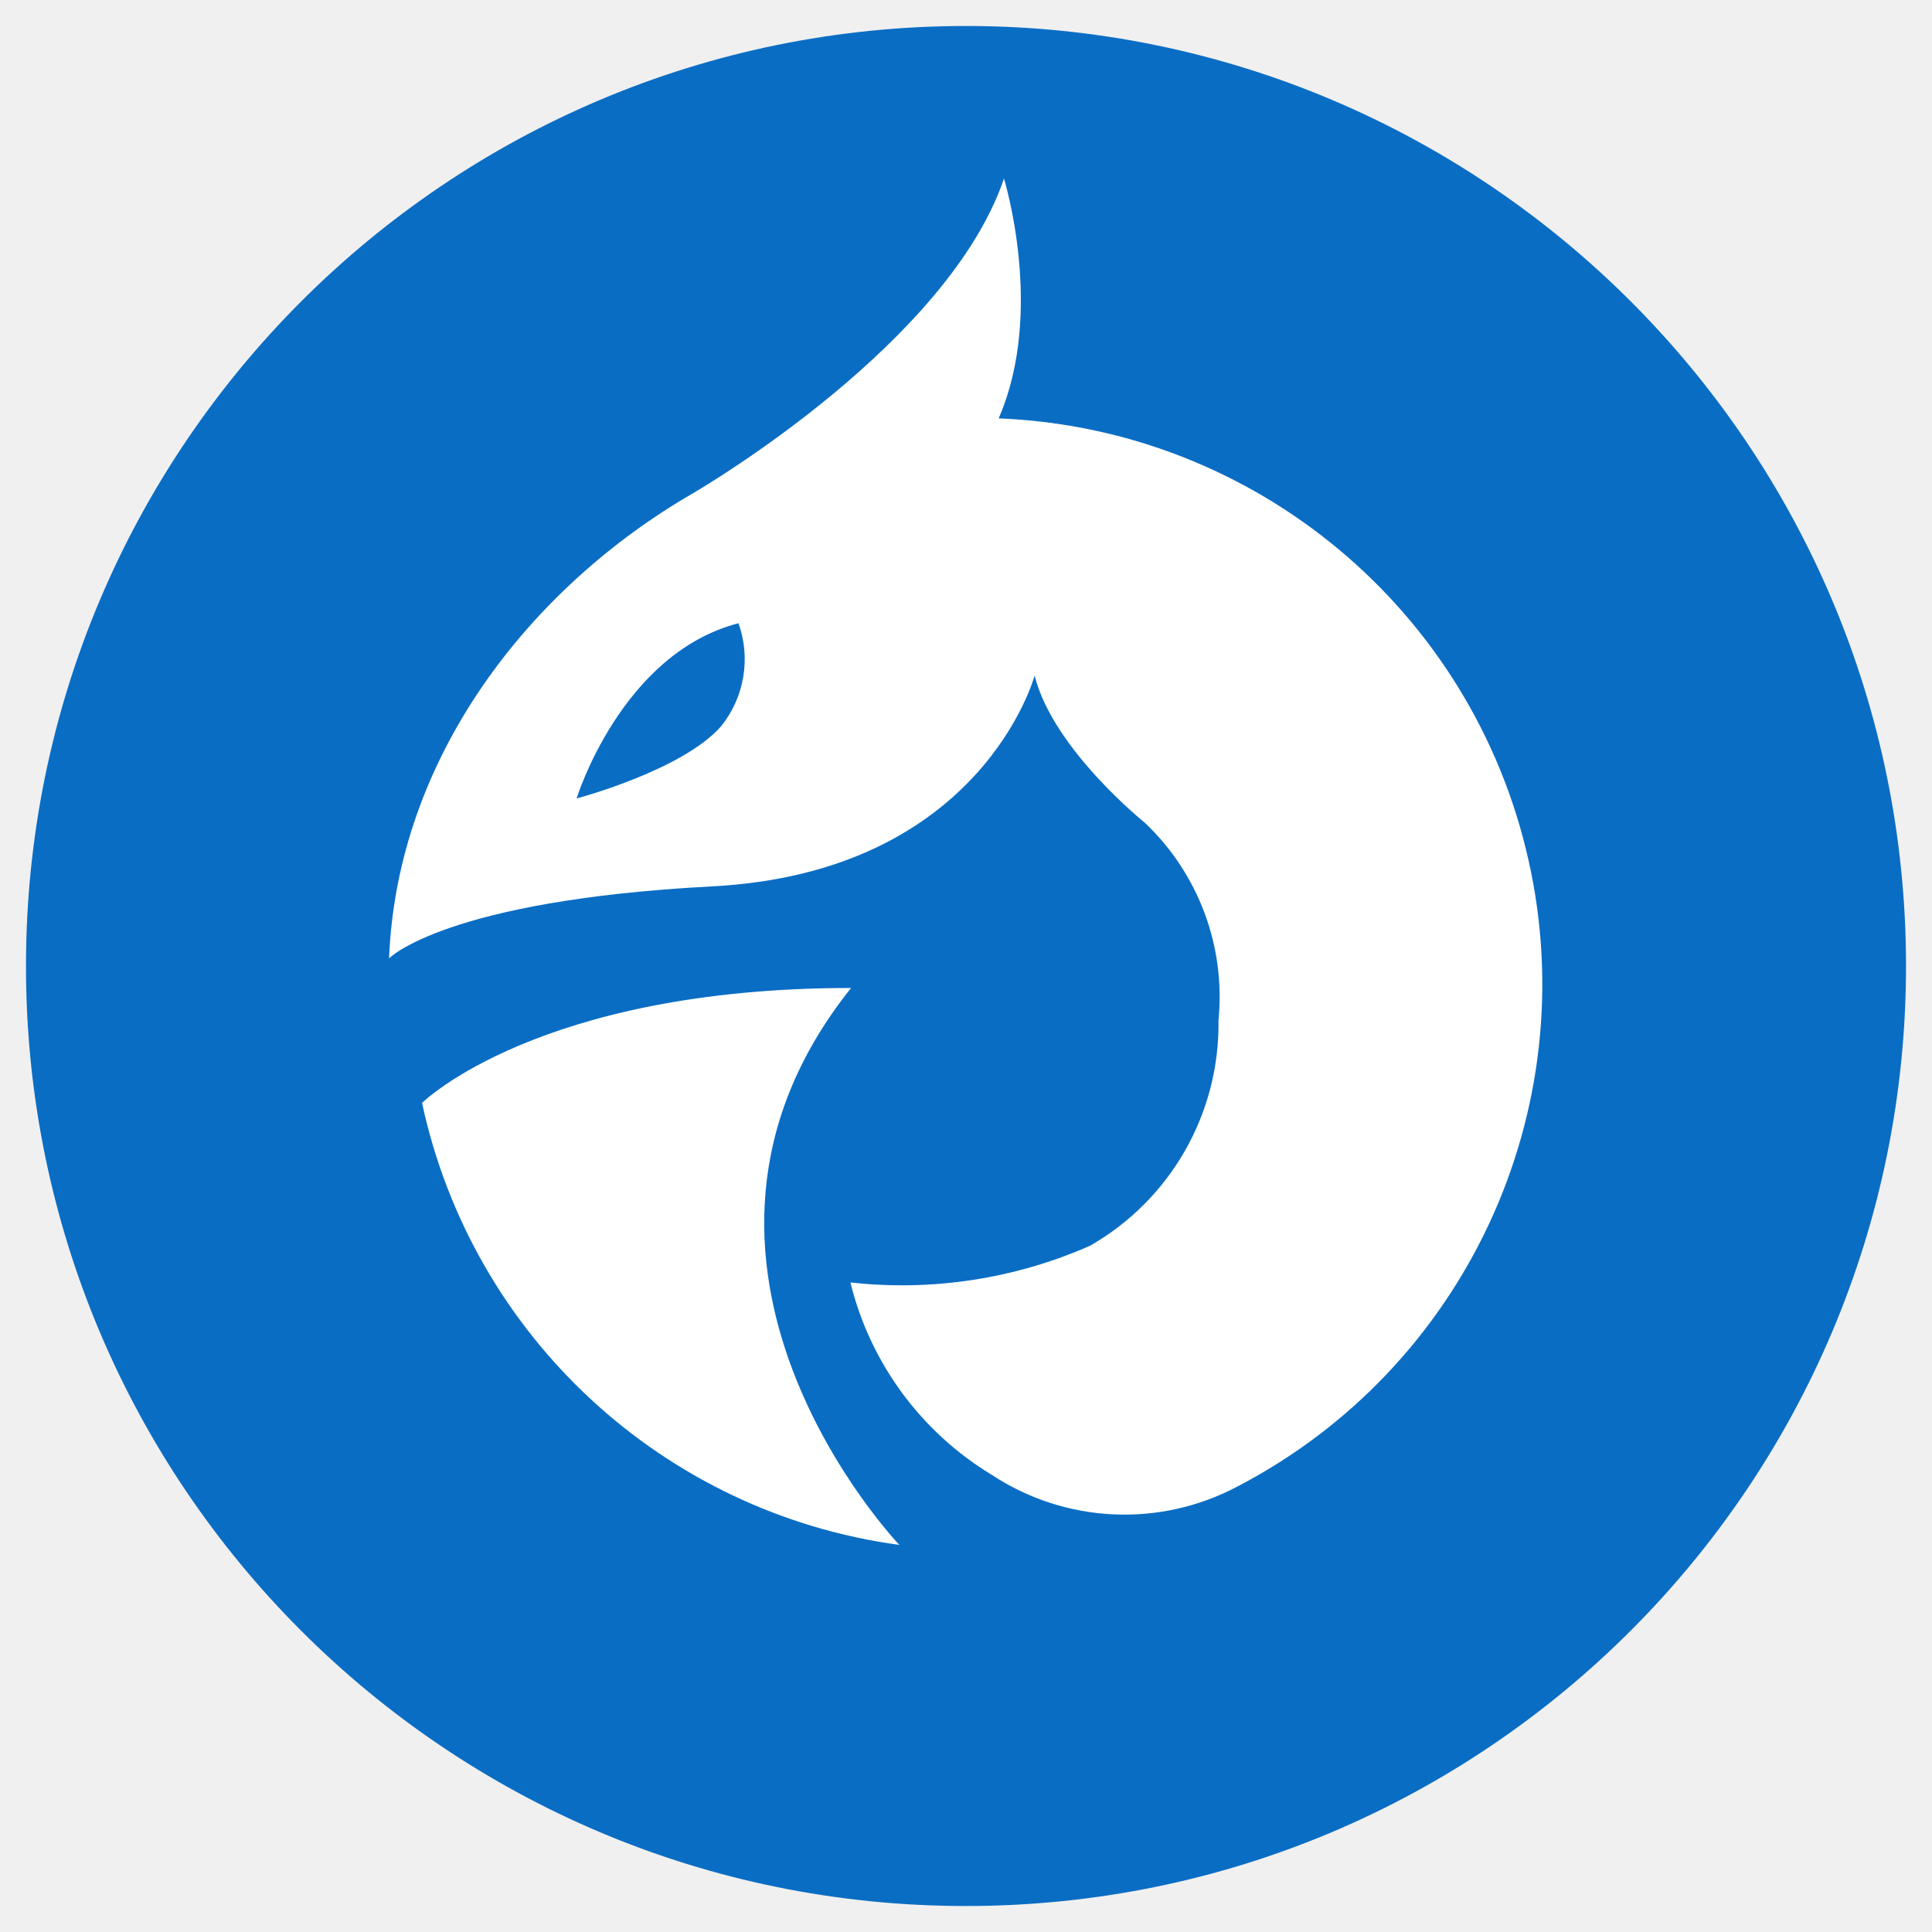
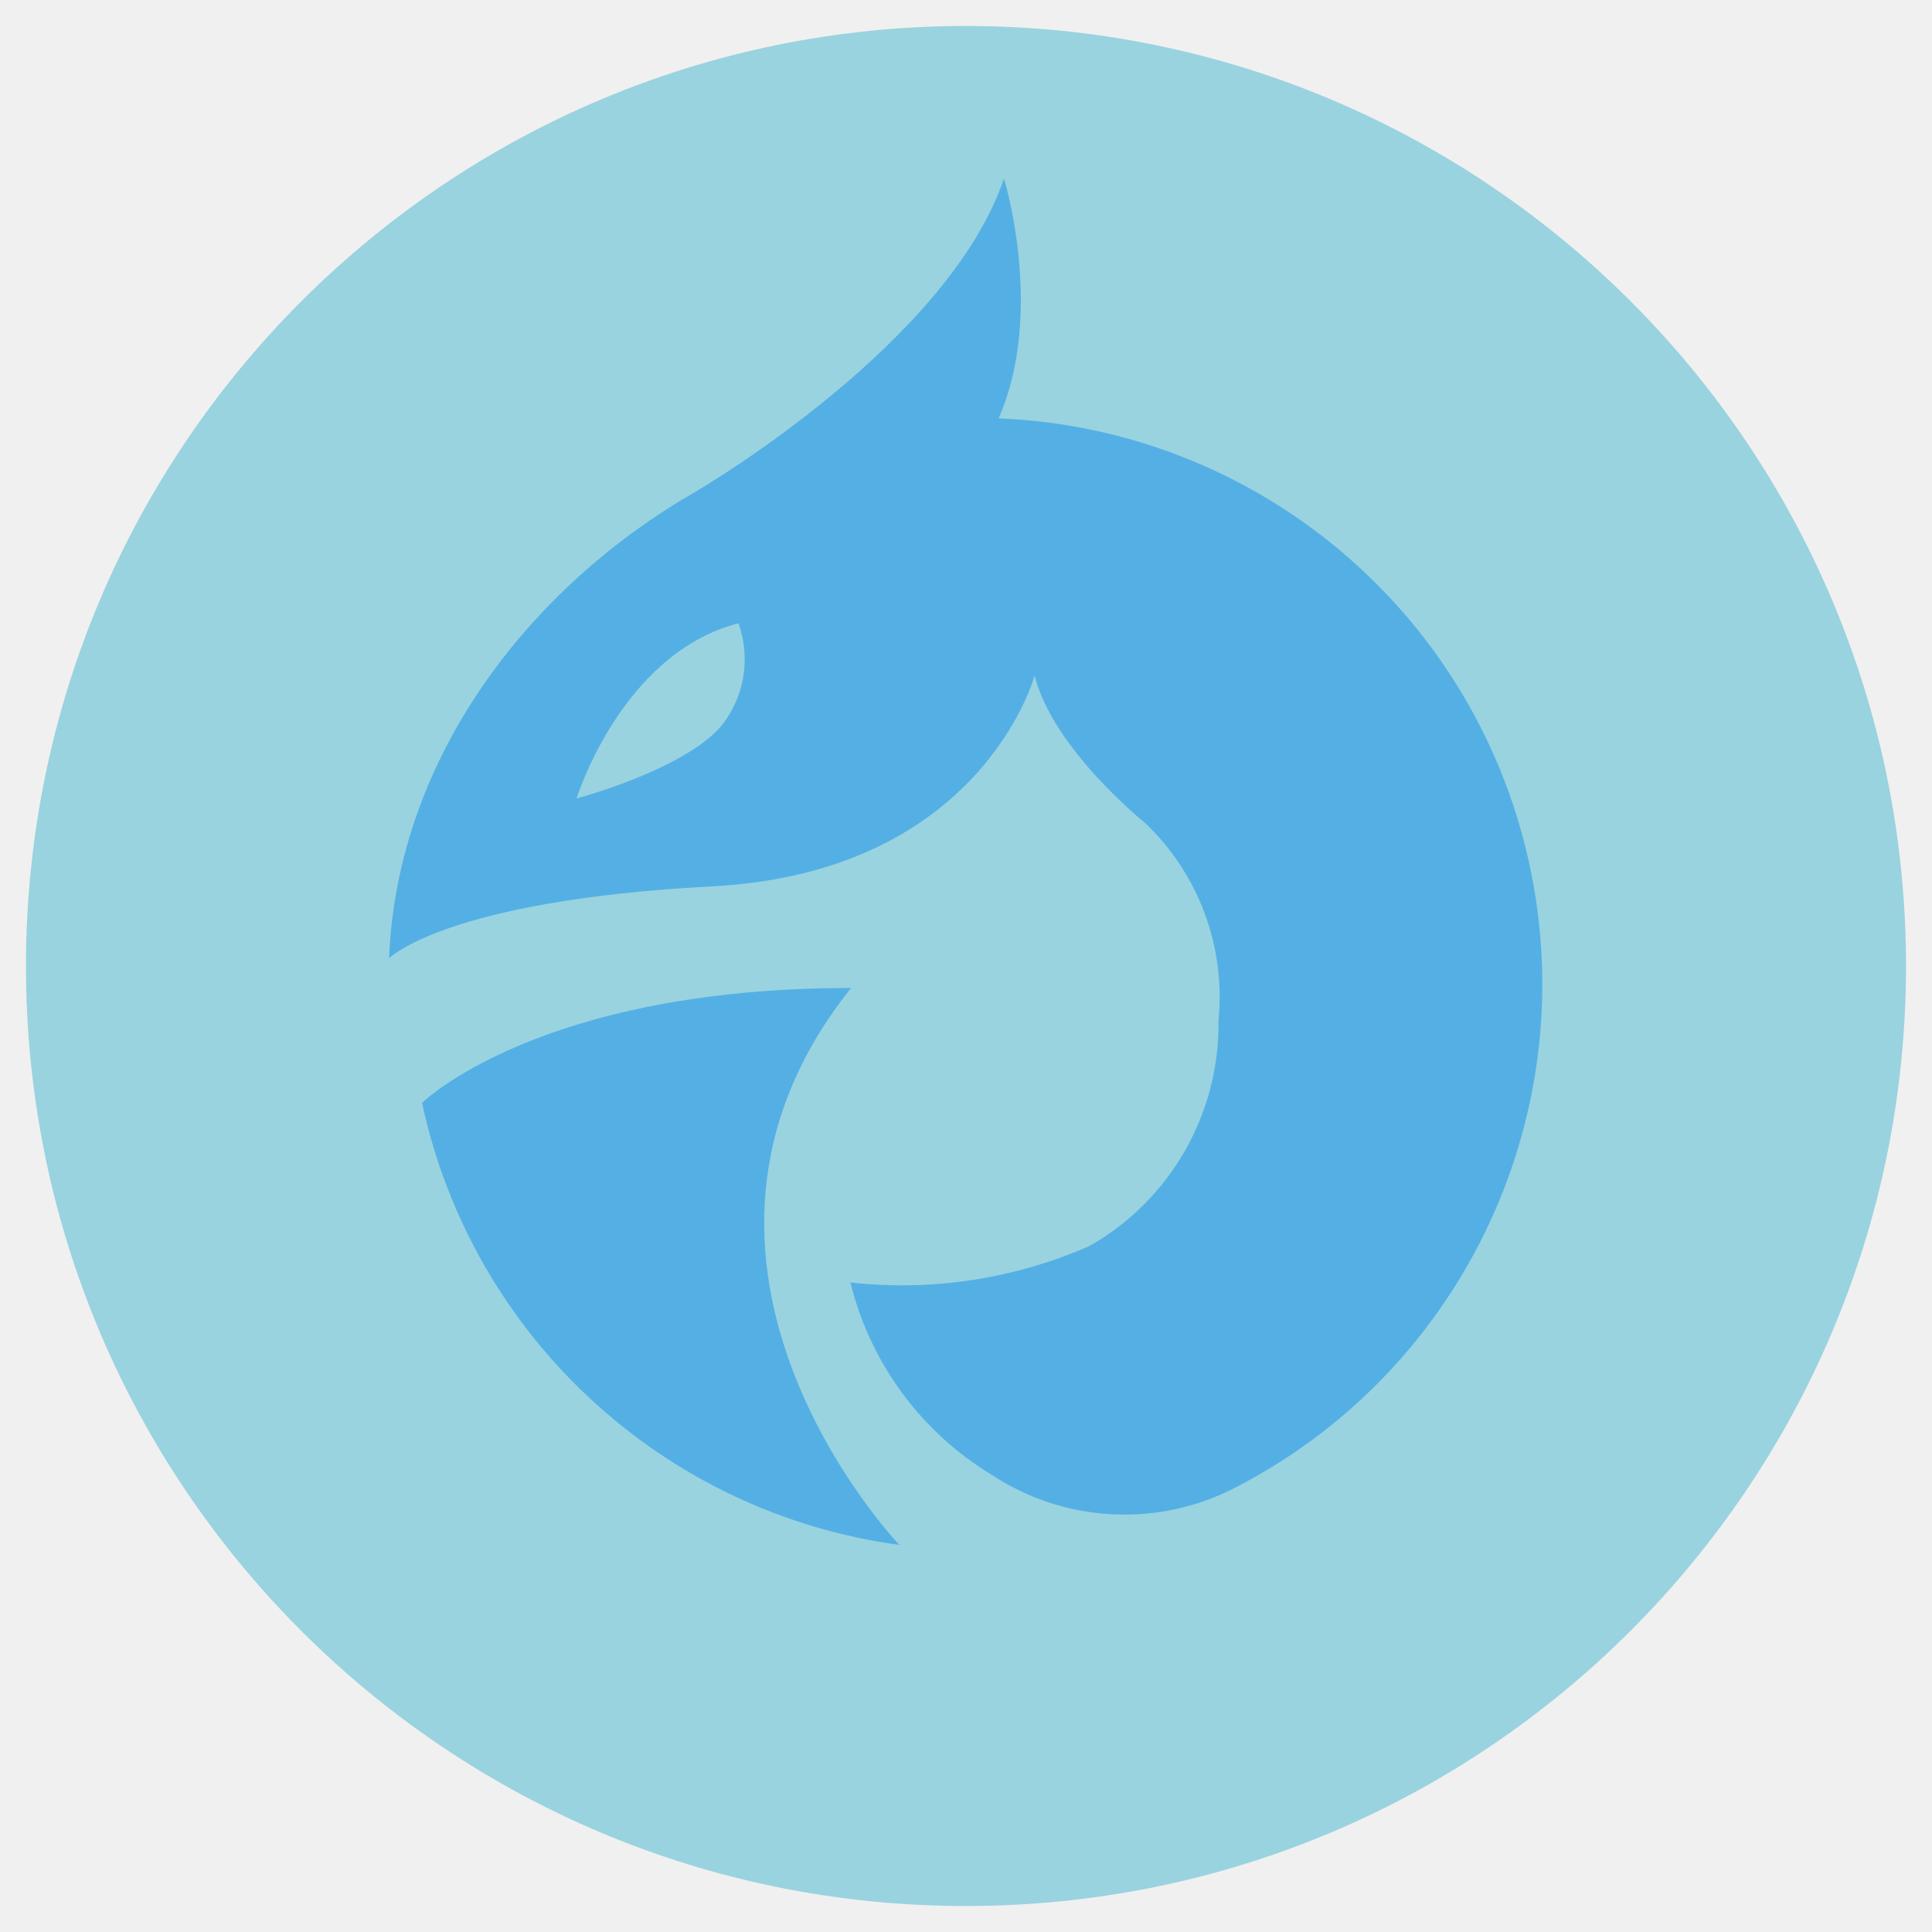
<svg xmlns="http://www.w3.org/2000/svg" width="58" height="58" viewBox="0 0 58 58">
  <defs>
-     <style>.cls-1{fill:#0a6dc4;}</style>
+     <style>.cls-1{fill:#99D3DF;}</style>
  </defs>
-   <circle cx="29" cy="29" r="27" fill="#ffffff" />
+   <circle cx="29" cy="29" r="27" fill="#54B0E4" />
  <g id="レイヤー_2のコピー" data-name="レイヤー 2のコピー">
    <path class="cls-1" d="M29,57.22A28.22,28.22,0,1,0,.78,29,28.21,28.21,0,0,0,29,57.22ZM12.67,33.11s3.49-3.45,12.88-3.45C18.93,37.94,27,46.38,27,46.38A17,17,0,0,1,12.67,33.11Zm8.13-18.3h0c.43-.25,7.68-4.55,9.34-9.45,0,0,1.24,4-.16,7.2a17,17,0,0,1,7.18,32.06,7.24,7.24,0,0,1-7.38-.34,9.36,9.36,0,0,1-4.25-5.78,14,14,0,0,0,7.19-1.1,7.66,7.66,0,0,0,3.86-6.77,7.2,7.2,0,0,0-2.21-5.93s-2.76-2.21-3.31-4.42c0,0-1.58,5.91-9.69,6.33-8,.42-9.69,2.16-9.69,2.16C11.92,22.74,15.89,17.65,20.8,14.81Z" />
    <path class="cls-1" d="M21.65,21.8a3.21,3.21,0,0,0,.52-3.09c-3.52.91-4.86,5.26-4.86,5.26S20.49,23.13,21.65,21.8Z" />
  </g>
</svg>
